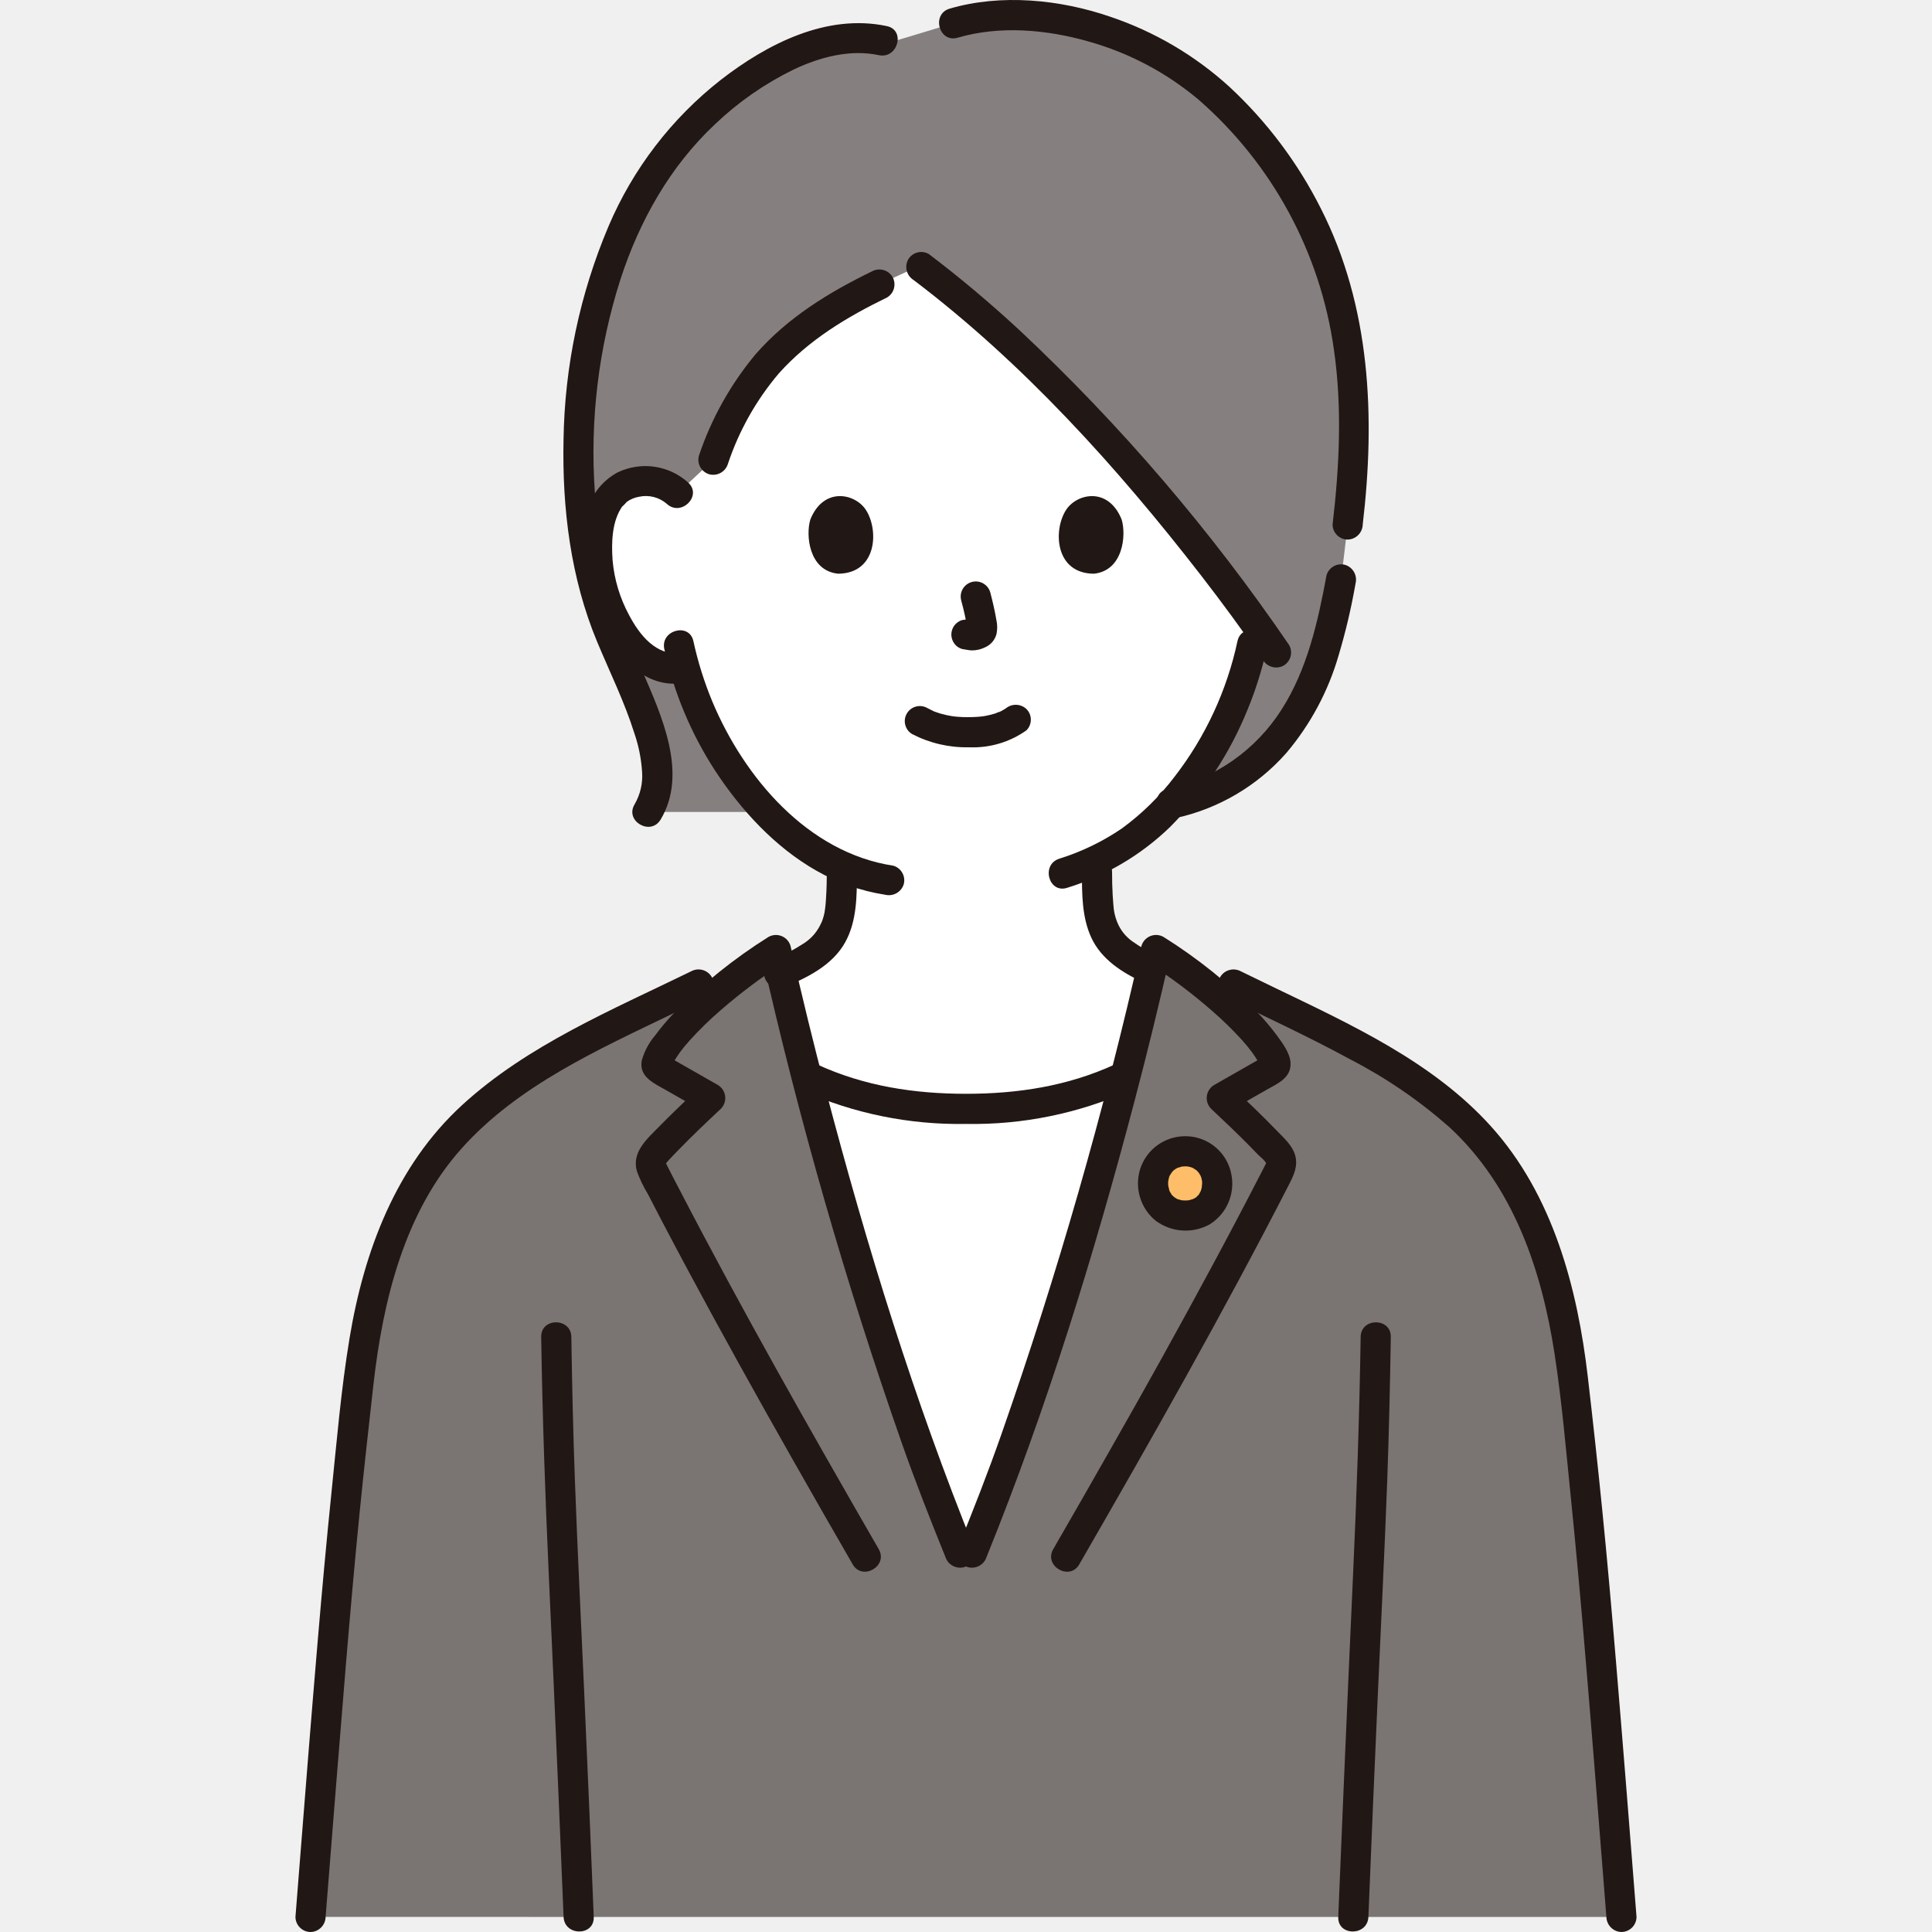
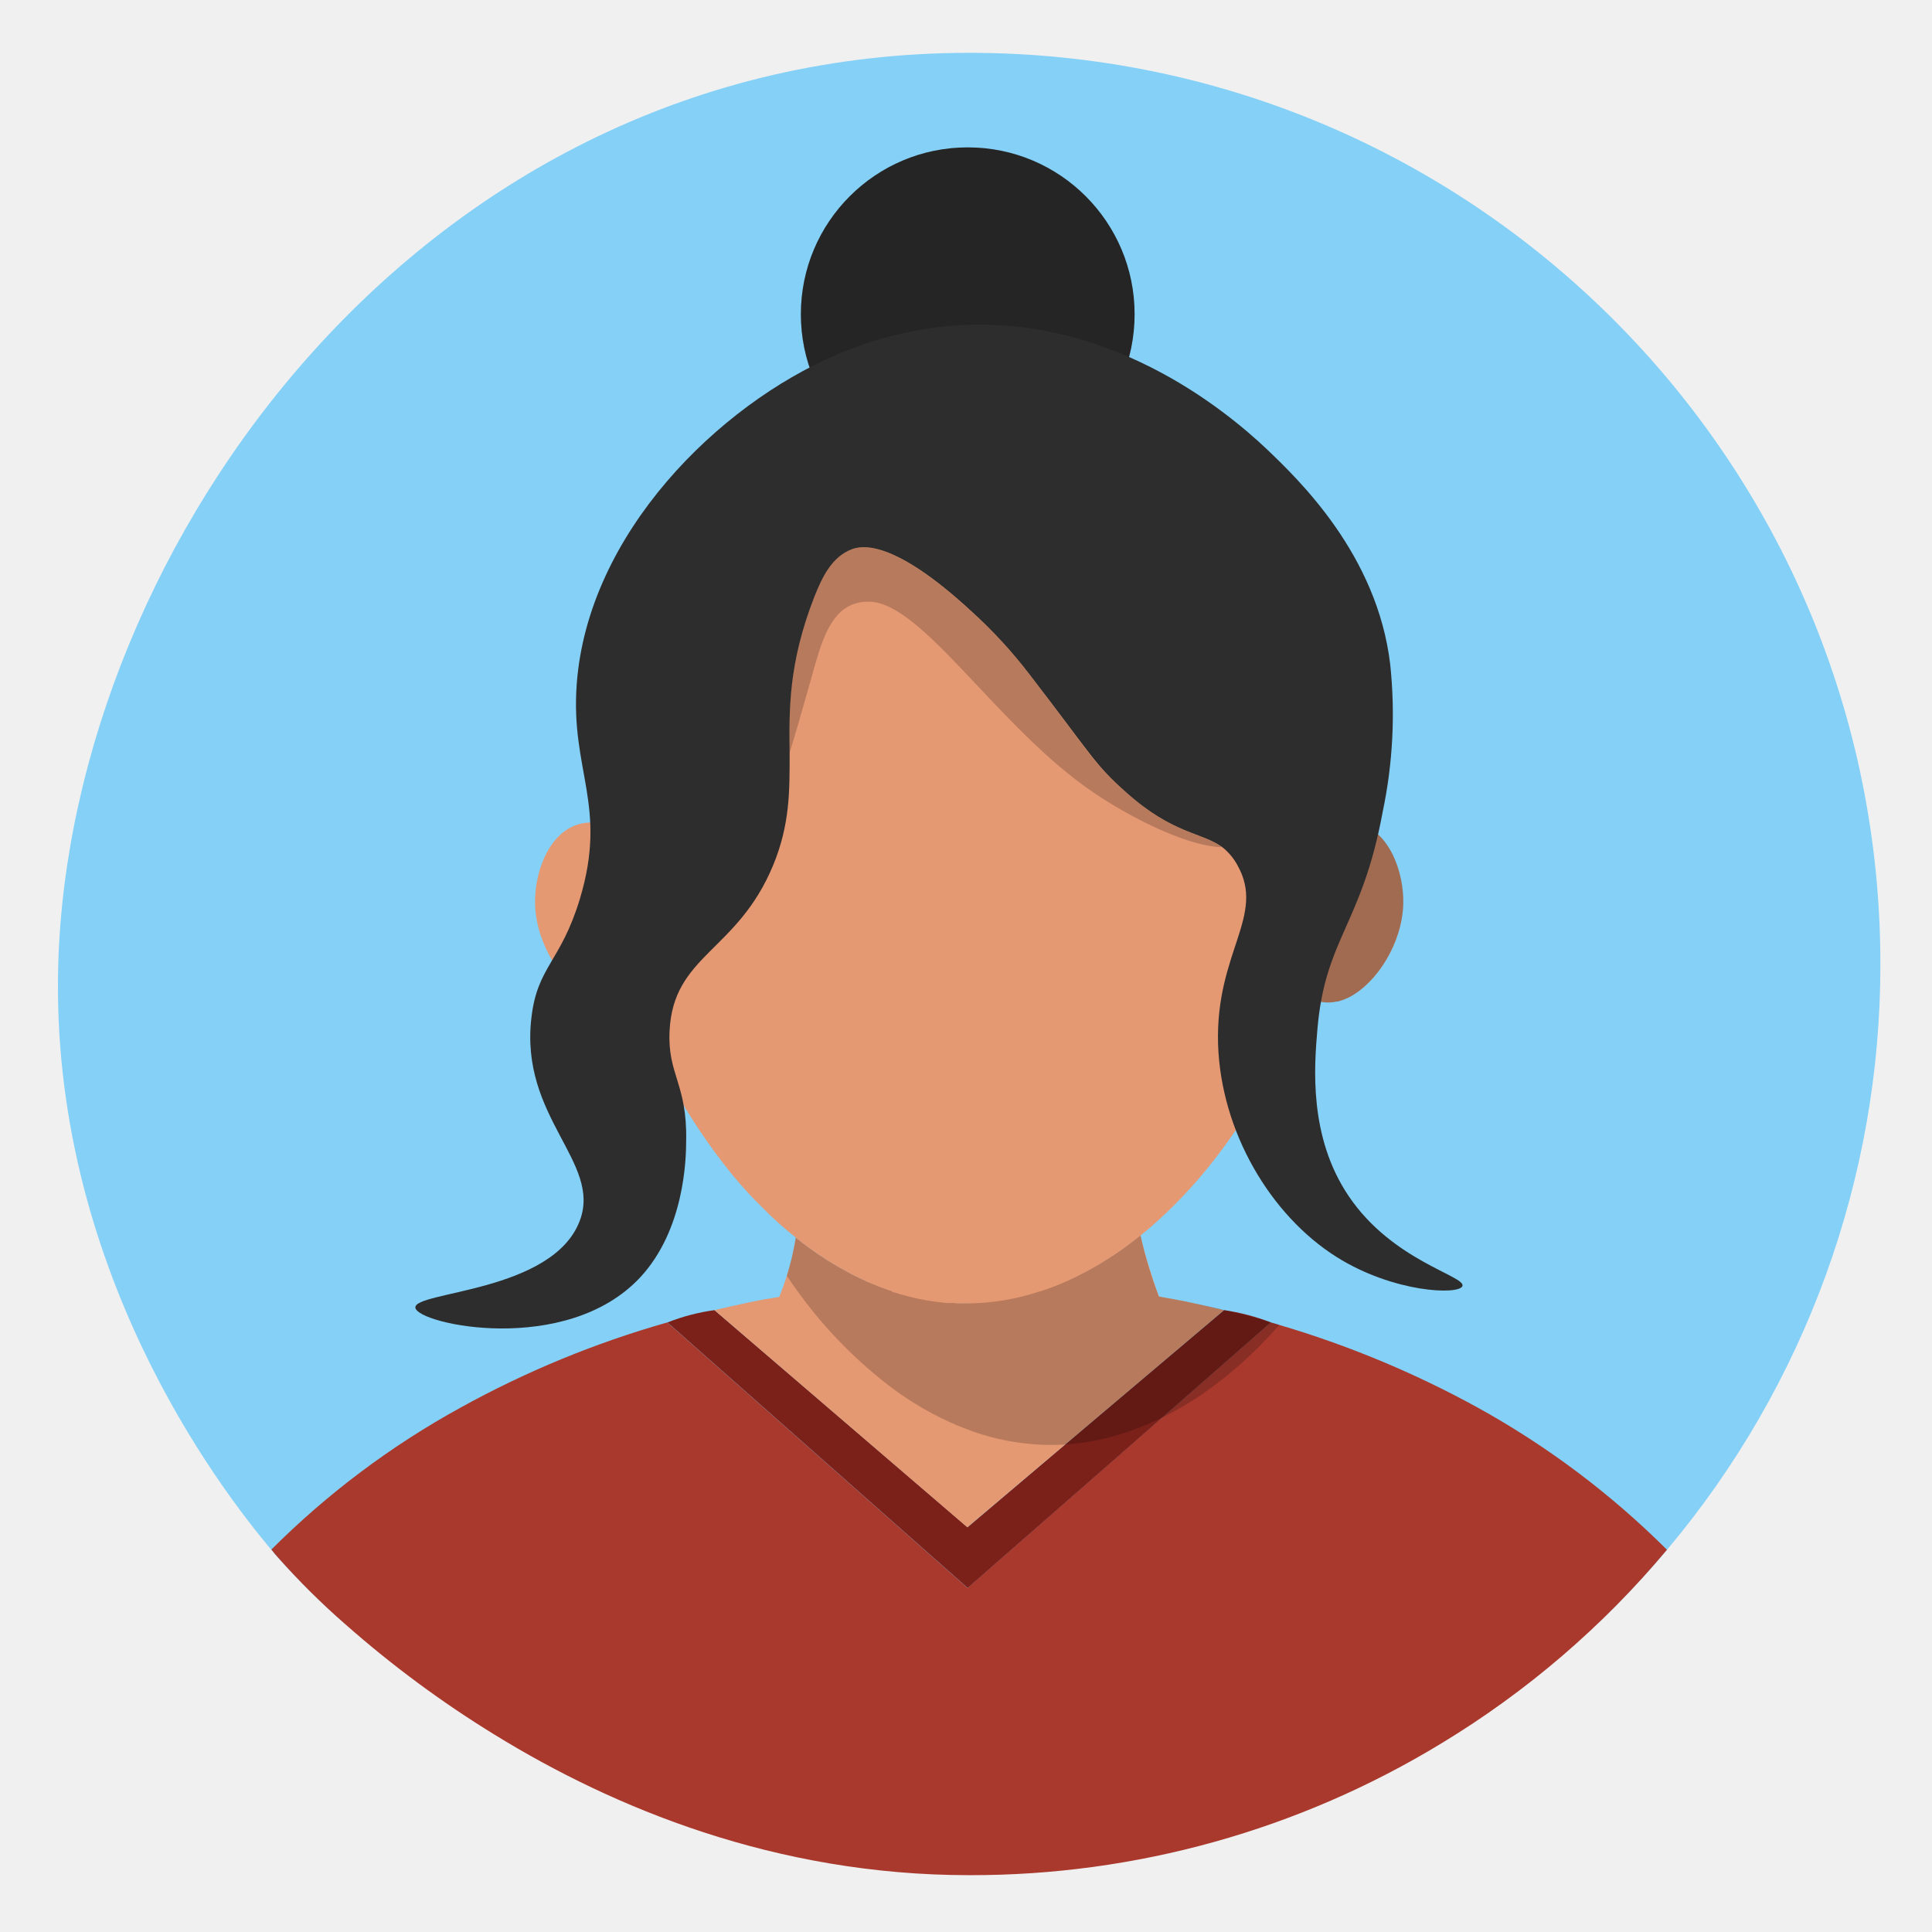
- <svg xmlns="http://www.w3.org/2000/svg" width="800px" height="800px" viewBox="-47.05 0 307.695 307.695">
+ <svg xmlns="http://www.w3.org/2000/svg" width="800px" height="800px" viewBox="0 0 256 256" data-name="Layer 1" id="Layer_1">
  <defs>
-     <style>.a{fill:#85807f;}.b{fill:#ffffff;}.c{fill:#7a7473;}.d{fill:#211715;}.e{fill:#febe69;}</style>
+     <style>.cls-1{fill:#84d0f7;}.cls-2{fill:#2d2d2d;}.cls-3{fill:#050505;}.cls-3,.cls-7{opacity:0.2;}.cls-4{fill:#aa392d;}.cls-5{fill:#7c211a;}.cls-6{fill:#e59973;}.cls-8{opacity:0.3;}</style>
  </defs>
-   <path class="a" d="M136.718,128.41a30.169,30.169,0,0,0,17.321-8.02c7.176-6.843,10.177-15.518,12.49-28.12l.059-.322,1-8.414c1.612-13.58,1.663-27.643-2.757-40.638a67.755,67.755,0,0,0-17-26.653A47.863,47.863,0,0,0,130.49,5.474c-7.289-2.822-17.8-4.16-25.658-1.783L94.751,6.739l-1.2-.266C81.6,3.808,67.528,14.588,60.814,22.625,54.136,30.621,50.053,40.3,47.66,50.2a94.777,94.777,0,0,0-.428,42.071c2.66,12.39,14.571,27.823,8.855,37.047H82.846Z" />
-   <path class="b" d="M60.86,78.558a7.16,7.16,0,0,0-5.192-1.94,6.67,6.67,0,0,0-6.009,3.336c-2.05,3.556-1.99,10.124-.638,14.192.957,2.882,2.527,7.29,6.339,10.461a7.735,7.735,0,0,0,6.608,1.7A55.335,55.335,0,0,0,72.27,126.1c4.551,5.539,9.355,9.565,14.774,11.935-.03,1.926.022,2.8-.171,5.417a13.812,13.812,0,0,1-.663,3.845A9.453,9.453,0,0,1,83.4,151.4a24.112,24.112,0,0,1-6.043,3.452c1.255,5.435,2.61,10.966,4.043,16.519a55.374,55.374,0,0,0,25.4,5.229,55.38,55.38,0,0,0,25.406-5.233c1.47-5.7,2.858-11.368,4.144-16.947a22.6,22.6,0,0,1-5.051-3.02,9.462,9.462,0,0,1-2.814-4.106,13.774,13.774,0,0,1-.662-3.845c-.21-3.046-.13-3.729-.161-6.457A37.38,37.38,0,0,0,141.146,126.1a55.8,55.8,0,0,0,11.2-23.359s.293-1.343.711-3.241C139.39,80.45,119.538,57.472,99.428,42.351,94.822,44.389,87.06,47.9,82.079,51.626c-9.338,6.986-12.772,14.1-15.506,21.6Z" />
-   <path class="c" d="M211.187,305.3c-4.225-53.7-5.04-62.006-7.723-85.708-1.488-13.1-4.932-24.561-10.494-33-9.342-14.187-25.169-20.8-43.592-29.808L137.054,151.3c-4.554,20.22-10.5,41.843-16.9,61.5-4.744,14.567-6.306,19.51-12.374,34.485h-1.957c-6.068-14.975-7.63-19.918-12.374-34.485-6.4-19.661-12.351-41.284-16.9-61.5l-12.324,5.478c-18.423,9.006-34.25,15.621-43.592,29.808-5.562,8.441-9.006,19.9-10.494,33-2.683,23.7-3.5,32.012-7.723,85.708Z" />
-   <path class="d" d="M58.159,130.534c4.421-7.368.119-16.632-2.913-23.665a120.813,120.813,0,0,1-4.934-12.323,71.816,71.816,0,0,1-2.625-16.19,90.475,90.475,0,0,1,4.077-33.863c3.025-9.313,7.906-18.012,15.094-24.74a49.813,49.813,0,0,1,12.408-8.64c4.177-2,9.029-3.307,13.652-2.326,3.013.639,4.3-3.987,1.276-4.629C84.6,2.123,75.115,7,67.736,12.727A58.929,58.929,0,0,0,49.859,36.05,90.6,90.6,0,0,0,42.7,70.026c-.233,10.928,1.129,22.048,5.348,32.178,2.012,4.831,4.352,9.558,5.926,14.559a23.451,23.451,0,0,1,1.237,6.179,8.94,8.94,0,0,1-1.2,5.169c-1.593,2.655,2.555,5.072,4.144,2.423Z" />
-   <path class="d" d="M140.174,130.294a32.89,32.89,0,0,0,17.635-10.365,42.214,42.214,0,0,0,8.344-15.593,99.361,99.361,0,0,0,2.688-11.428,2.466,2.466,0,0,0-1.677-2.952,2.421,2.421,0,0,0-2.952,1.676c-1.361,7.375-3.061,14.959-7.148,21.361A28.712,28.712,0,0,1,138.9,125.666c-3.018.648-1.741,5.276,1.276,4.628Z" />
-   <path class="d" d="M91.8,43.23c-6.867,3.346-13.395,7.345-18.477,13.146a50.116,50.116,0,0,0-9.068,16.213,2.422,2.422,0,0,0,1.676,2.953,2.451,2.451,0,0,0,2.952-1.677,43.559,43.559,0,0,1,8.1-14.39c4.8-5.364,10.83-8.975,17.243-12.1a2.422,2.422,0,0,0,.861-3.283A2.448,2.448,0,0,0,91.8,43.23Z" />
-   <path class="d" d="M98.453,44.6c17.422,13.194,32.415,29.8,45.761,47.022q5.131,6.621,9.892,13.519a2.463,2.463,0,0,0,3.284.861,2.422,2.422,0,0,0,.861-3.284,302.22,302.22,0,0,0-42.906-50.106c-4.627-4.282-9.443-8.35-14.47-12.157a2.414,2.414,0,0,0-3.283.861,2.459,2.459,0,0,0,.861,3.284Z" />
-   <path class="d" d="M105.47,6.006c6.725-1.976,14.2-1.3,20.868.609a46.88,46.88,0,0,1,17.5,9.26,64.711,64.711,0,0,1,21.543,39.737c1.347,9.231.885,18.691-.2,27.922a2.414,2.414,0,0,0,2.4,2.4,2.457,2.457,0,0,0,2.4-2.4C172,66.4,171.245,48.825,163.3,33.182a68.351,68.351,0,0,0-14.549-19.354A53.588,53.588,0,0,0,129.768,2.663c-7.983-2.747-17.39-3.69-25.574-1.286-2.957.869-1.7,5.5,1.276,4.629Z" />
-   <path class="b" d="M131.677,171.616l.42.11c-3.59,13.9-7.67,27.93-11.95,41.08-4.74,14.56-6.3,19.51-12.37,34.48h-1.96c-6.07-14.97-7.63-19.92-12.37-34.48-4.29-13.15-8.36-27.18-11.95-41.08l.41-.11a55.53,55.53,0,0,0,24.88,4.98A55.545,55.545,0,0,0,131.677,171.616Z" />
-   <path class="d" d="M98.237,116.92a18.792,18.792,0,0,0,9.045,2.095,14.725,14.725,0,0,0,9.14-2.7,2.4,2.4,0,0,0,0-3.394,2.475,2.475,0,0,0-3.394,0c.731-.569.175-.142-.012-.022s-.368.223-.558.323c-.1.052-.2.1-.3.149-.341.176-.052-.1.108-.037-.106-.042-.644.24-.769.28a13.658,13.658,0,0,1-2.152.491c.359-.054-.033,0-.189.016-.211.021-.423.038-.634.052-.51.033-1.02.046-1.53.043q-.685,0-1.37-.049c-.209-.015-.418-.032-.627-.053-.037,0-.792-.119-.288-.03a17.719,17.719,0,0,1-2.01-.447c-.282-.084-.556-.185-.834-.28-.609-.208.367.188-.183-.071q-.516-.243-1.021-.51a2.4,2.4,0,1,0-2.423,4.145Z" />
-   <path class="d" d="M106.036,95.645a42.228,42.228,0,0,1,1,4.556l-.086-.638a2.694,2.694,0,0,1,.017.628l.086-.638a1.518,1.518,0,0,1-.069.283l.242-.573a1.15,1.15,0,0,1-.1.182l.375-.486a.942.942,0,0,1-.149.147l.486-.376a2.826,2.826,0,0,1-.361.191l.574-.242a2.649,2.649,0,0,1-.608.178l.638-.086a2.423,2.423,0,0,1-.571,0l.638.086c-.216-.03-.427-.082-.642-.112a1.812,1.812,0,0,0-.957-.042,1.78,1.78,0,0,0-.892.284,2.4,2.4,0,0,0-.861,3.284,2.3,2.3,0,0,0,1.434,1.1c.5.067.976.193,1.481.215a4.735,4.735,0,0,0,2.189-.522,3.172,3.172,0,0,0,1.755-2.091,5.211,5.211,0,0,0-.022-2.244c-.247-1.468-.587-2.923-.964-4.362a2.4,2.4,0,0,0-4.629,1.276Z" />
-   <path class="d" d="M82.01,82.726c-.761,2.472-.265,8.16,4.418,8.644,6.191-.037,6.52-6.913,4.436-10.146C89.158,78.577,84.141,77.476,82.01,82.726Z" />
-   <path class="d" d="M131.583,82.726c.761,2.473.266,8.16-4.418,8.644-6.191-.037-6.52-6.914-4.437-10.146C124.434,78.577,129.451,77.476,131.583,82.726Z" />
-   <path class="d" d="M58.752,103.376a58.462,58.462,0,0,0,8.084,19.356c4.122,6.293,9.548,12.195,16.141,15.939A32.067,32.067,0,0,0,93.93,142.5a2.478,2.478,0,0,0,2.953-1.676,2.419,2.419,0,0,0-1.677-2.953c-13.6-2.083-23.712-14-28.8-26.12a56.255,56.255,0,0,1-3.026-9.647c-.665-3.016-5.294-1.74-4.629,1.276Z" />
-   <path class="d" d="M150.035,102.1a53.612,53.612,0,0,1-10,21.575,40.52,40.52,0,0,1-8.417,8.268,37.461,37.461,0,0,1-9.981,4.821c-2.924.953-1.672,5.59,1.276,4.628a40.841,40.841,0,0,0,16.363-9.663,56.569,56.569,0,0,0,12.362-18.706,57.85,57.85,0,0,0,3.027-9.647c.664-3.011-3.963-4.3-4.629-1.276Z" />
-   <path class="d" d="M62.557,76.861A10.179,10.179,0,0,0,51.3,75.241a9.875,9.875,0,0,0-4.992,6.722c-1.724,6.643-.086,14.221,3.574,19.951,2.506,3.924,6.593,7.554,11.582,6.9a2.479,2.479,0,0,0,2.4-2.4,2.414,2.414,0,0,0-2.4-2.4c-4,.527-6.687-2.915-8.358-6.114a22.416,22.416,0,0,1-2.591-8.632c-.2-2.838-.137-6.3,1.6-8.7-.3.412.739-.7.617-.611a4.713,4.713,0,0,1,2-.844,5.092,5.092,0,0,1,4.431,1.144c2.274,2.083,5.678-1.3,3.394-3.395Z" />
-   <path class="d" d="M77.669,157.3c3.784-1.564,7.883-3.542,9.927-7.3,1.846-3.389,1.812-7.364,1.839-11.129a2.4,2.4,0,1,0-4.8,0c-.009,1.328-.033,2.651-.12,3.976a20.513,20.513,0,0,1-.243,2.45,8.622,8.622,0,0,1-.329,1.223c-.03.083-.226.551-.1.268-.085.192-.178.381-.274.568a7.326,7.326,0,0,1-2.85,3.04,27.631,27.631,0,0,1-4.326,2.271,2.478,2.478,0,0,0-1.676,2.952,2.414,2.414,0,0,0,2.952,1.676Z" />
-   <path class="d" d="M125.263,138.875c0,3.5-.007,7.185,1.472,10.416,1.611,3.518,4.991,5.65,8.4,7.2a2.458,2.458,0,0,0,3.283-.861,2.427,2.427,0,0,0-.861-3.283,24.459,24.459,0,0,1-4.275-2.427,6.863,6.863,0,0,1-2.4-3.052c-.17-.364.1.281-.043-.1-.083-.213-.16-.428-.224-.647a9.044,9.044,0,0,1-.269-1.238,2.408,2.408,0,0,1-.037-.338c-.015-.184-.034-.368-.049-.553-.039-.46-.07-.921-.1-1.383-.074-1.245-.1-2.489-.1-3.736a2.4,2.4,0,1,0-4.8,0Z" />
-   <path class="d" d="M148.166,158.85c6.611,3.228,13.3,6.315,19.767,9.833A77.855,77.855,0,0,1,183.767,179.5c10.235,9.447,14.721,22.757,16.784,36.221,1.152,7.524,1.8,15.164,2.571,22.736s1.458,15.171,2.106,22.763c1.068,12.527,2.059,25.06,3.048,37.593q.256,3.24.511,6.48a2.461,2.461,0,0,0,2.4,2.4,2.419,2.419,0,0,0,2.4-2.4c-1.071-13.608-2.14-27.216-3.284-40.818-.675-8.027-1.38-16.052-2.183-24.068q-1.056-10.533-2.283-21.051c-1.656-14.3-5.582-29.058-15.441-39.984-9.27-10.274-22.316-16.212-34.554-22.122q-2.628-1.269-5.253-2.547a2.464,2.464,0,0,0-3.284.861,2.423,2.423,0,0,0,.861,3.284Z" />
-   <path class="d" d="M169.653,212.912c-.2,12.6-.631,25.192-1.207,37.784q-.808,17.709-1.563,35.419-.41,9.589-.8,19.181c-.124,3.089,4.676,3.084,4.8,0q.714-17.9,1.52-35.8c.5-11.263,1.07-22.523,1.483-33.789.278-7.595.445-15.193.565-22.791.05-3.09-4.75-3.091-4.8,0Z" />
-   <path class="d" d="M80.695,173.684a61.356,61.356,0,0,0,26.1,5.316,61.351,61.351,0,0,0,26.1-5.316,2.417,2.417,0,0,0,.861-3.283,2.455,2.455,0,0,0-3.283-.861c-7.505,3.453-15.478,4.66-23.674,4.66s-16.169-1.207-23.674-4.66a2.47,2.47,0,0,0-3.284.861,2.419,2.419,0,0,0,.861,3.283Z" />
-   <path class="d" d="M124.834,249.144c11.518-19.965,22.906-40.026,33.428-60.538.759-1.479,1.432-2.912.959-4.606-.441-1.576-1.767-2.725-2.863-3.864-2.306-2.394-4.716-4.684-7.14-6.957l-.486,3.769,5.811-3.317c1.8-1.029,4.1-1.928,3.938-4.4-.1-1.526-1.27-3.1-2.159-4.306a38.554,38.554,0,0,0-3.076-3.652,81.778,81.778,0,0,0-14.981-12.049,2.418,2.418,0,0,0-3.526,1.434,704.18,704.18,0,0,1-22.326,77.831c-2.144,6.118-4.519,12.15-6.952,18.158a2.415,2.415,0,0,0,1.676,2.952,2.459,2.459,0,0,0,2.952-1.676c9.578-23.653,17.133-48.16,23.617-72.827q3.032-11.53,5.662-23.162l-3.526,1.434a86.27,86.27,0,0,1,10.028,7.519,55.4,55.4,0,0,1,4.81,4.673,24.4,24.4,0,0,1,1.679,2.037c.288.4.564.809.82,1.229q.147.238.284.483c.042.075.249.637.237.361l.327-1.211c.207-.4-.2.052-.454.2l-1.038.593-2.075,1.184-4.151,2.369a2.422,2.422,0,0,0-.485,3.77c2.077,1.948,4.144,3.908,6.144,5.936q.668.677,1.324,1.364c.378.4,1.085.882,1.295,1.381.044.106.086-.167-.059.128-.331.675-.686,1.339-1.03,2.008q-3.7,7.184-7.539,14.3-7.848,14.58-16.061,28.96-4.573,8.055-9.209,16.077c-1.546,2.68,2.6,5.1,4.145,2.422Z" />
-   <path class="d" d="M63,154.705c-12.565,6.137-26,11.716-36.442,21.282-10.552,9.672-15.643,23.287-17.938,37.138-1.356,8.185-2.049,16.528-2.9,24.781-.783,7.634-1.475,15.277-2.128,22.923C2.517,273.487,1.517,286.151.517,298.815q-.257,3.24-.511,6.48a2.421,2.421,0,0,0,2.4,2.4,2.448,2.448,0,0,0,2.4-2.4q1.59-20.2,3.249-40.4c.669-7.98,1.368-15.958,2.162-23.926.679-6.808,1.433-13.608,2.2-20.407,1.5-13.305,4.893-27.431,14.054-37.665,8.991-10.045,21.787-15.749,33.7-21.5q2.63-1.269,5.254-2.547a2.425,2.425,0,0,0,.861-3.284A2.451,2.451,0,0,0,63,154.705Z" />
-   <path class="d" d="M39.14,212.912c.2,12.6.631,25.192,1.207,37.784q.809,17.709,1.563,35.419.41,9.589.8,19.181c.123,3.079,4.924,3.094,4.8,0q-.714-17.9-1.52-35.8c-.5-11.263-1.07-22.523-1.483-33.789-.278-7.595-.445-15.193-.565-22.791-.05-3.086-4.85-3.1-4.8,0Z" />
-   <path class="d" d="M92.9,246.722C81.989,227.8,71.2,208.8,61.139,189.408c-.7-1.34-1.4-2.676-2.075-4.026a.675.675,0,0,1-.074-.215c0,.266-.017.135.337-.26.526-.588,1.083-1.152,1.633-1.718,2.2-2.272,4.5-4.451,6.809-6.616a2.422,2.422,0,0,0-.486-3.77l-4.15-2.369-1.868-1.066-1.037-.592-.415-.237q-.69-.459-.247-.077l.327,1.211c-.013.3.1-.136.171-.242.124-.2.229-.405.35-.6.23-.377.476-.744.732-1.105A23.342,23.342,0,0,1,62.8,165.69a54.943,54.943,0,0,1,4.923-4.8,86.27,86.27,0,0,1,10.028-7.519l-3.526-1.434a704.481,704.481,0,0,0,22.327,77.832c2.144,6.117,4.519,12.149,6.951,18.157a2.477,2.477,0,0,0,2.953,1.676,2.416,2.416,0,0,0,1.676-2.952C98.555,223,91,198.49,84.515,173.823q-3.03-11.531-5.661-23.162a2.418,2.418,0,0,0-3.526-1.434,81.744,81.744,0,0,0-14.981,12.049,38.554,38.554,0,0,0-3.076,3.652,10.478,10.478,0,0,0-2.116,3.987c-.476,2.623,2.032,3.653,3.895,4.716l5.811,3.317-.486-3.769c-2.193,2.056-4.374,4.126-6.478,6.275-1.907,1.949-4.379,4.042-3.512,7.086a21.106,21.106,0,0,0,1.774,3.675q1.046,2.028,2.1,4.05,1.932,3.695,3.9,7.369c5.5,10.283,11.17,20.472,16.923,30.614q4.8,8.468,9.674,16.9c1.543,2.675,5.693.261,4.145-2.422Z" />
-   <path class="e" d="M141.7,183.357a5,5,0,0,0-5.1,5.068,4.918,4.918,0,0,0,5.1,5.164,4.867,4.867,0,0,0,5.1-5.164A5,5,0,0,0,141.7,183.357Z" />
-   <path class="d" d="M141.7,180.957a7.524,7.524,0,0,0-7.173,5.254,7.671,7.671,0,0,0,2.465,8.193,7.957,7.957,0,0,0,8.631.583,7.628,7.628,0,0,0,3.439-7.944,7.449,7.449,0,0,0-7.362-6.086,2.4,2.4,0,0,0,0,4.8c.148,0,.3.013.444.017.521.014-.568-.13-.069-.011.226.053.45.1.671.171a1.582,1.582,0,0,0,.256.092l-.326-.138c.081.036.161.075.24.116.232.12.436.3.666.417-.52-.266-.269-.213-.087-.045.063.059.125.119.185.18a2.633,2.633,0,0,0,.258.287c-.374-.271-.249-.361-.1-.126.125.2.243.4.359.611.095.169.048.319-.082-.217.04.166.122.329.17.494.061.212.077.44.142.648-.18-.573-.036-.406-.035-.169,0,.114.011.227.011.341a6.813,6.813,0,0,0-.036.695c-.061-.55.062-.4,0-.109-.029.149-.065.3-.107.443q-.043.153-.1.3c-.095.271-.271.327.054-.11-.117.157-.186.368-.292.536-.054.084-.119.163-.17.249-.152.258.419-.471.114-.158-.161.166-.363.325-.513.5.375-.437.32-.235.1-.089-.068.044-.137.087-.206.128-.106.063-.216.115-.324.174-.393.215.47-.147.173-.069-.227.06-.445.153-.675.207-.087.02-.174.033-.26.053-.407.094.634-.047-.04,0a6.414,6.414,0,0,1-.707.008,3.175,3.175,0,0,0-.41-.033c.039,0,.616.116.24.025-.233-.056-.465-.1-.693-.18-.1-.033-.2-.082-.3-.109.659.179.27.113.064,0s-.375-.251-.569-.365c.614.36.127.087-.063-.109-.07-.072-.132-.159-.205-.226-.222-.2.352.519.112.145-.136-.211-.258-.424-.38-.643-.229-.414.189.561.041.105-.026-.082-.058-.163-.084-.246a6.841,6.841,0,0,0-.183-.778c.017.038.053.626.034.226-.007-.142-.021-.283-.024-.426,0-.116,0-.232,0-.349.01-.258.172-.609-.029.036.078-.249.1-.518.179-.77a3.462,3.462,0,0,0,.132-.369c-.045.235-.219.473-.024.1.12-.228.293-.428.412-.653-.28.53-.211.267-.047.089.087-.095.179-.187.273-.274.181-.168.435-.226-.087.043.109-.056.218-.156.323-.222s.226-.136.343-.2c.079-.041.159-.08.24-.116l-.326.137a6.061,6.061,0,0,0,.79-.237l.139-.028q.386-.063-.213.024a2.815,2.815,0,0,0,.59-.03,2.4,2.4,0,0,0,0-4.8Z" />
+   <g data-name="Female 1" id="Female_1">
+     <path class="cls-1" d="M249.16,127.72a120.25,120.25,0,0,1-28.27,77.63,123.4,123.4,0,0,1-9.2,9.79h-166a101.12,101.12,0,0,1-8.95-8.86c-.24-.27-.51-.59-.81-.95C29,197.07,6.56,167.78,7.72,127.72,9.33,72.21,56,7,128.44,7A120.72,120.72,0,0,1,249.16,127.72Z" id="Wallpaper" />
+     <circle class="cls-2" cx="128.23" cy="41.64" id="Chignon" r="22.11" />
+     <circle class="cls-3" cx="128.23" cy="41.64" id="ChignonShadow" r="22.11" />
+     <path class="cls-4" d="M220.88,205.35A119.78,119.78,0,0,1,191,231a119.83,119.83,0,0,1-62.56,17.47c-25.7,0-47.17-8.93-62.88-18.6a142.57,142.57,0,0,1-19.84-14.68,99,99,0,0,1-8.93-8.87c-.24-.26-.52-.59-.83-1A111.23,111.23,0,0,1,61,186.53a130.17,130.17,0,0,1,27.42-11.3q19.91,17.6,39.78,35.18,20.11-17.59,40.18-35.18c.28.09.57.15.85.24a1.84,1.84,0,0,0,.28.09,132,132,0,0,1,26.25,10.93A112.71,112.71,0,0,1,220.88,205.35Z" id="Sweater" />
+     <path class="cls-5" d="M168.4,175.23q-20.07,17.6-40.18,35.18-19.87-17.59-39.78-35.18a27,27,0,0,1,6.23-1.63Q111.43,188,128.2,202.37q17-14.42,34-28.77A28.66,28.66,0,0,1,168.4,175.23Z" id="Neckband" />
+     <path class="cls-6" d="M162.17,173.6q-17,14.37-34,28.77Q111.45,188,94.67,173.6c1.44-.35,2.94-.67,4.46-1s2.78-.54,4.13-.76a37.39,37.39,0,0,0,1.65-5.13c.22-1,.39-1.87.54-2.74a40.76,40.76,0,0,0,4.3,3.07,46.13,46.13,0,0,0,4.44,2.43,36.36,36.36,0,0,0,13.4,3.22,36.86,36.86,0,0,0,14.91-3.5,53,53,0,0,0,4.89-2.78c1.52-1,2.78-2,3.74-2.74.28,1.28.63,2.63,1.06,4s.89,2.85,1.39,4.13c1.18.2,2.37.41,3.61.67C158.91,172.84,160.56,173.21,162.17,173.6Z" id="Neck" />
+     <path class="cls-7" d="M169.53,175.56c-.82.93-1.67,1.84-2.54,2.71a55,55,0,0,1-6.22,5.41,42.25,42.25,0,0,1-9.4,5.33,34.85,34.85,0,0,1-6.54,1.93,29.43,29.43,0,0,1-6,.52,31.6,31.6,0,0,1-11.5-2.39l-.65-.26a42.05,42.05,0,0,1-8.21-4.69,59.67,59.67,0,0,1-12.56-12.71c-.57-.77-1.11-1.55-1.65-2.35.11-.35.21-.7.3-1.07a34.18,34.18,0,0,0,.89-4c.59.48,1.18.94,1.78,1.37a42.73,42.73,0,0,0,5.07,3.18c.17.08.34.19.52.28s.41.21.63.32l.74.35.43.2c.13.06.26.13.37.17l.46.2.43.17a1,1,0,0,0,.22.09c.17.08.35.15.52.21s.44.16.67.24c0,0,0,0,0,0,.26.09.47.18.71.24l.16.07c.17,0,.34.11.52.15a6.12,6.12,0,0,0,.76.24,2,2,0,0,1,.35.09l.69.19a29.44,29.44,0,0,0,4.5.78,2.36,2.36,0,0,0,.48.05,1.51,1.51,0,0,0,.3,0c.22,0,.41,0,.63,0s.35,0,.54.05h1.18a31,31,0,0,0,9.62-1.59l.07,0,.37-.13c.65-.2,1.28-.46,1.93-.7l.18-.08.82-.35c.07,0,.13-.07.22-.09a44,44,0,0,0,8.17-4.82l1.61-1.24c.3,1.35.67,2.8,1.13,4.32.41,1.37.87,2.65,1.32,3.85l1.09.2,1.09.19,1.06.2c.26.06.52.1.8.17a5,5,0,0,1,.53.11c1.34.28,2.69.56,4,.89,2.1.5,4.17,1,6.23,1.63Z" id="NeckShadow" />
+     <path class="cls-6" d="M185.93,119.84c-.15,5.14-3.44,10.35-7.11,12.27a7.65,7.65,0,0,1-1.56.59l-.12,0a4.93,4.93,0,0,1-2,.06,5,5,0,0,1-2-.87,2.92,2.92,0,0,1-.28-.21,6.78,6.78,0,0,1-1.11-1.1c-2.65-3.19-3.73-9.18-2-14a14.46,14.46,0,0,1,3.2-5,8.77,8.77,0,0,1,4.38-2.57,5.76,5.76,0,0,1,2.34,0C184.05,109.94,186.06,115.55,185.93,119.84Z" id="RightEar" />
+     <path class="cls-8" d="M185.94,119.84c-.18,5.15-3.46,10.34-7.13,12.28a8.27,8.27,0,0,1-1.54.59l-.13,0a5.29,5.29,0,0,1-2,.06,5.2,5.2,0,0,1-2-.87l-.28-.21a8.13,8.13,0,0,1-1.11-1.09c-2.65-3.19-3.73-9.19-1.95-14a14.48,14.48,0,0,1,3.19-5,10.12,10.12,0,0,1,3.11-2.17,5.9,5.9,0,0,1,1.28-.39,5.63,5.63,0,0,1,2.35,0c.11,0,.24,0,.35.09C184.16,110.24,186.07,115.67,185.94,119.84Z" id="RightEarShadow" />
+     <path class="cls-6" d="M85.08,130.62a7.36,7.36,0,0,1-1.39,1.3,4.9,4.9,0,0,1-4,.81l-.12,0a7.15,7.15,0,0,1-1.56-.6c-3.67-1.91-6.95-7.12-7.11-12.26-.13-4.29,1.88-9.9,6.25-10.77,2.48-.5,4.86.7,6.73,2.58a14.51,14.51,0,0,1,3.2,5C88.81,121.43,87.72,127.42,85.08,130.62Z" id="LeftHear" />
+     <path class="cls-6" d="M177.33,109.09c0,.39,0,.8-.06,1.21a78.32,78.32,0,0,1-4.46,21.41c-4.6,13-12.36,24.46-21.68,32l-1.61,1.24a44,44,0,0,1-8.17,4.82c-.09,0-.15.07-.22.09l-.82.35-.18.08c-.65.24-1.28.5-1.93.7l-.37.13-.07,0a31,31,0,0,1-9.62,1.59H127c-.19,0-.37,0-.54-.05s-.41,0-.63,0a1.51,1.51,0,0,1-.3,0,2.36,2.36,0,0,1-.48-.05,29.44,29.44,0,0,1-4.5-.78l-.69-.19a2,2,0,0,0-.35-.09,6.12,6.12,0,0,1-.76-.24c-.18,0-.35-.11-.52-.15L118,171c-.24-.06-.45-.15-.71-.24,0,0,0,0,0,0-.23-.08-.45-.15-.67-.24s-.35-.13-.52-.21a1,1,0,0,1-.22-.09l-.43-.17-.46-.2c-.11,0-.24-.11-.37-.17l-.43-.2-.74-.35c-.22-.11-.44-.21-.63-.32s-.35-.2-.52-.28a42.73,42.73,0,0,1-5.07-3.18c-.6-.43-1.19-.89-1.78-1.37a46.22,46.22,0,0,1-4.39-3.93,53.28,53.28,0,0,1-4.1-4.48v0a77.71,77.71,0,0,1-13.52-24.81,80,80,0,0,1-3.78-18.08c-.09-1-.15-2-.2-3.06a66.81,66.81,0,0,1,.33-10.78c.15-1.46.37-2.89.63-4.33a54,54,0,0,1,1.22-5.28,72.94,72.94,0,0,1,4.6-12.47c4.2-8.8,10.26-17.08,17.82-23A39.21,39.21,0,0,1,128.27,45c14.75-.07,27,8.6,35.5,20.27a70.71,70.71,0,0,1,8.54,15.34c.57,1.37,1.09,2.74,1.57,4.13a69.76,69.76,0,0,1,2.54,9.75c.24,1.39.46,2.81.61,4.22A69.19,69.19,0,0,1,177.33,109.09Z" id="Head" />
+     <path class="cls-7" d="M161.93,112.26c-4.91-.13-12.69-4.28-17-7.22-12.69-8.6-22.53-25-29.64-25.31a5.76,5.76,0,0,0-2.23.33c-3.22,1.19-4.31,5.38-5.46,9.45-1.41,5-2.35,8.26-3,10.34-.07-5.71-.18-11.93,3.28-20.77,1-2.63,2.32-5.33,4.93-6.28,1.26-.48,5.39-1.48,15.88,8.21a62.41,62.41,0,0,1,7.57,8.17c8.54,11.15,8.62,12,13,15.86C155.43,110.56,159.21,110.28,161.93,112.26Z" id="HairsShadow" />
+     <path class="cls-2" d="M193.78,170.41c-.46,1.21-9.13.89-16.67-3.85-8.77-5.52-15.34-16.62-15.71-28.21-.36-12.19,6.35-17,2.57-23.7a7.77,7.77,0,0,0-2-2.39h0c-2.72-2-6.5-1.7-12.69-7.22-4.33-3.84-4.41-4.71-13-15.86A62.41,62.41,0,0,0,128.72,81c-10.49-9.69-14.62-8.69-15.88-8.21-2.61,1-3.89,3.65-4.93,6.28-3.46,8.84-3.35,15.06-3.28,20.77,0,4.87.06,9.37-2.18,14.8-4.76,11.51-13.25,11.84-13.73,22-.28,5.74,2.35,7,2.2,14.48,0,2.52-.24,11.86-6.11,18.16-9.8,10.47-29.51,6.19-29.77,4s18.21-2,21.79-11.54c2.92-7.78-8-13.65-6.41-26.93.79-6.77,3.87-7.32,6.41-15.68,3.74-12.39-1.26-17-.41-28.49,1.48-20,18.86-37,34.38-43.61a49.51,49.51,0,0,1,15.06-3.85c20.68-1.76,36.24,10.89,42,16.34,4.18,4,14.63,13.95,16.35,28.51a62.86,62.86,0,0,1-1,19.56c-2.76,15-7.63,16.71-8.65,28.83-.41,4.83-1.19,14.21,4.17,22.1C184.52,167.1,194.26,169.08,193.78,170.41Z" id="Hairs" />
+   </g>
</svg>
